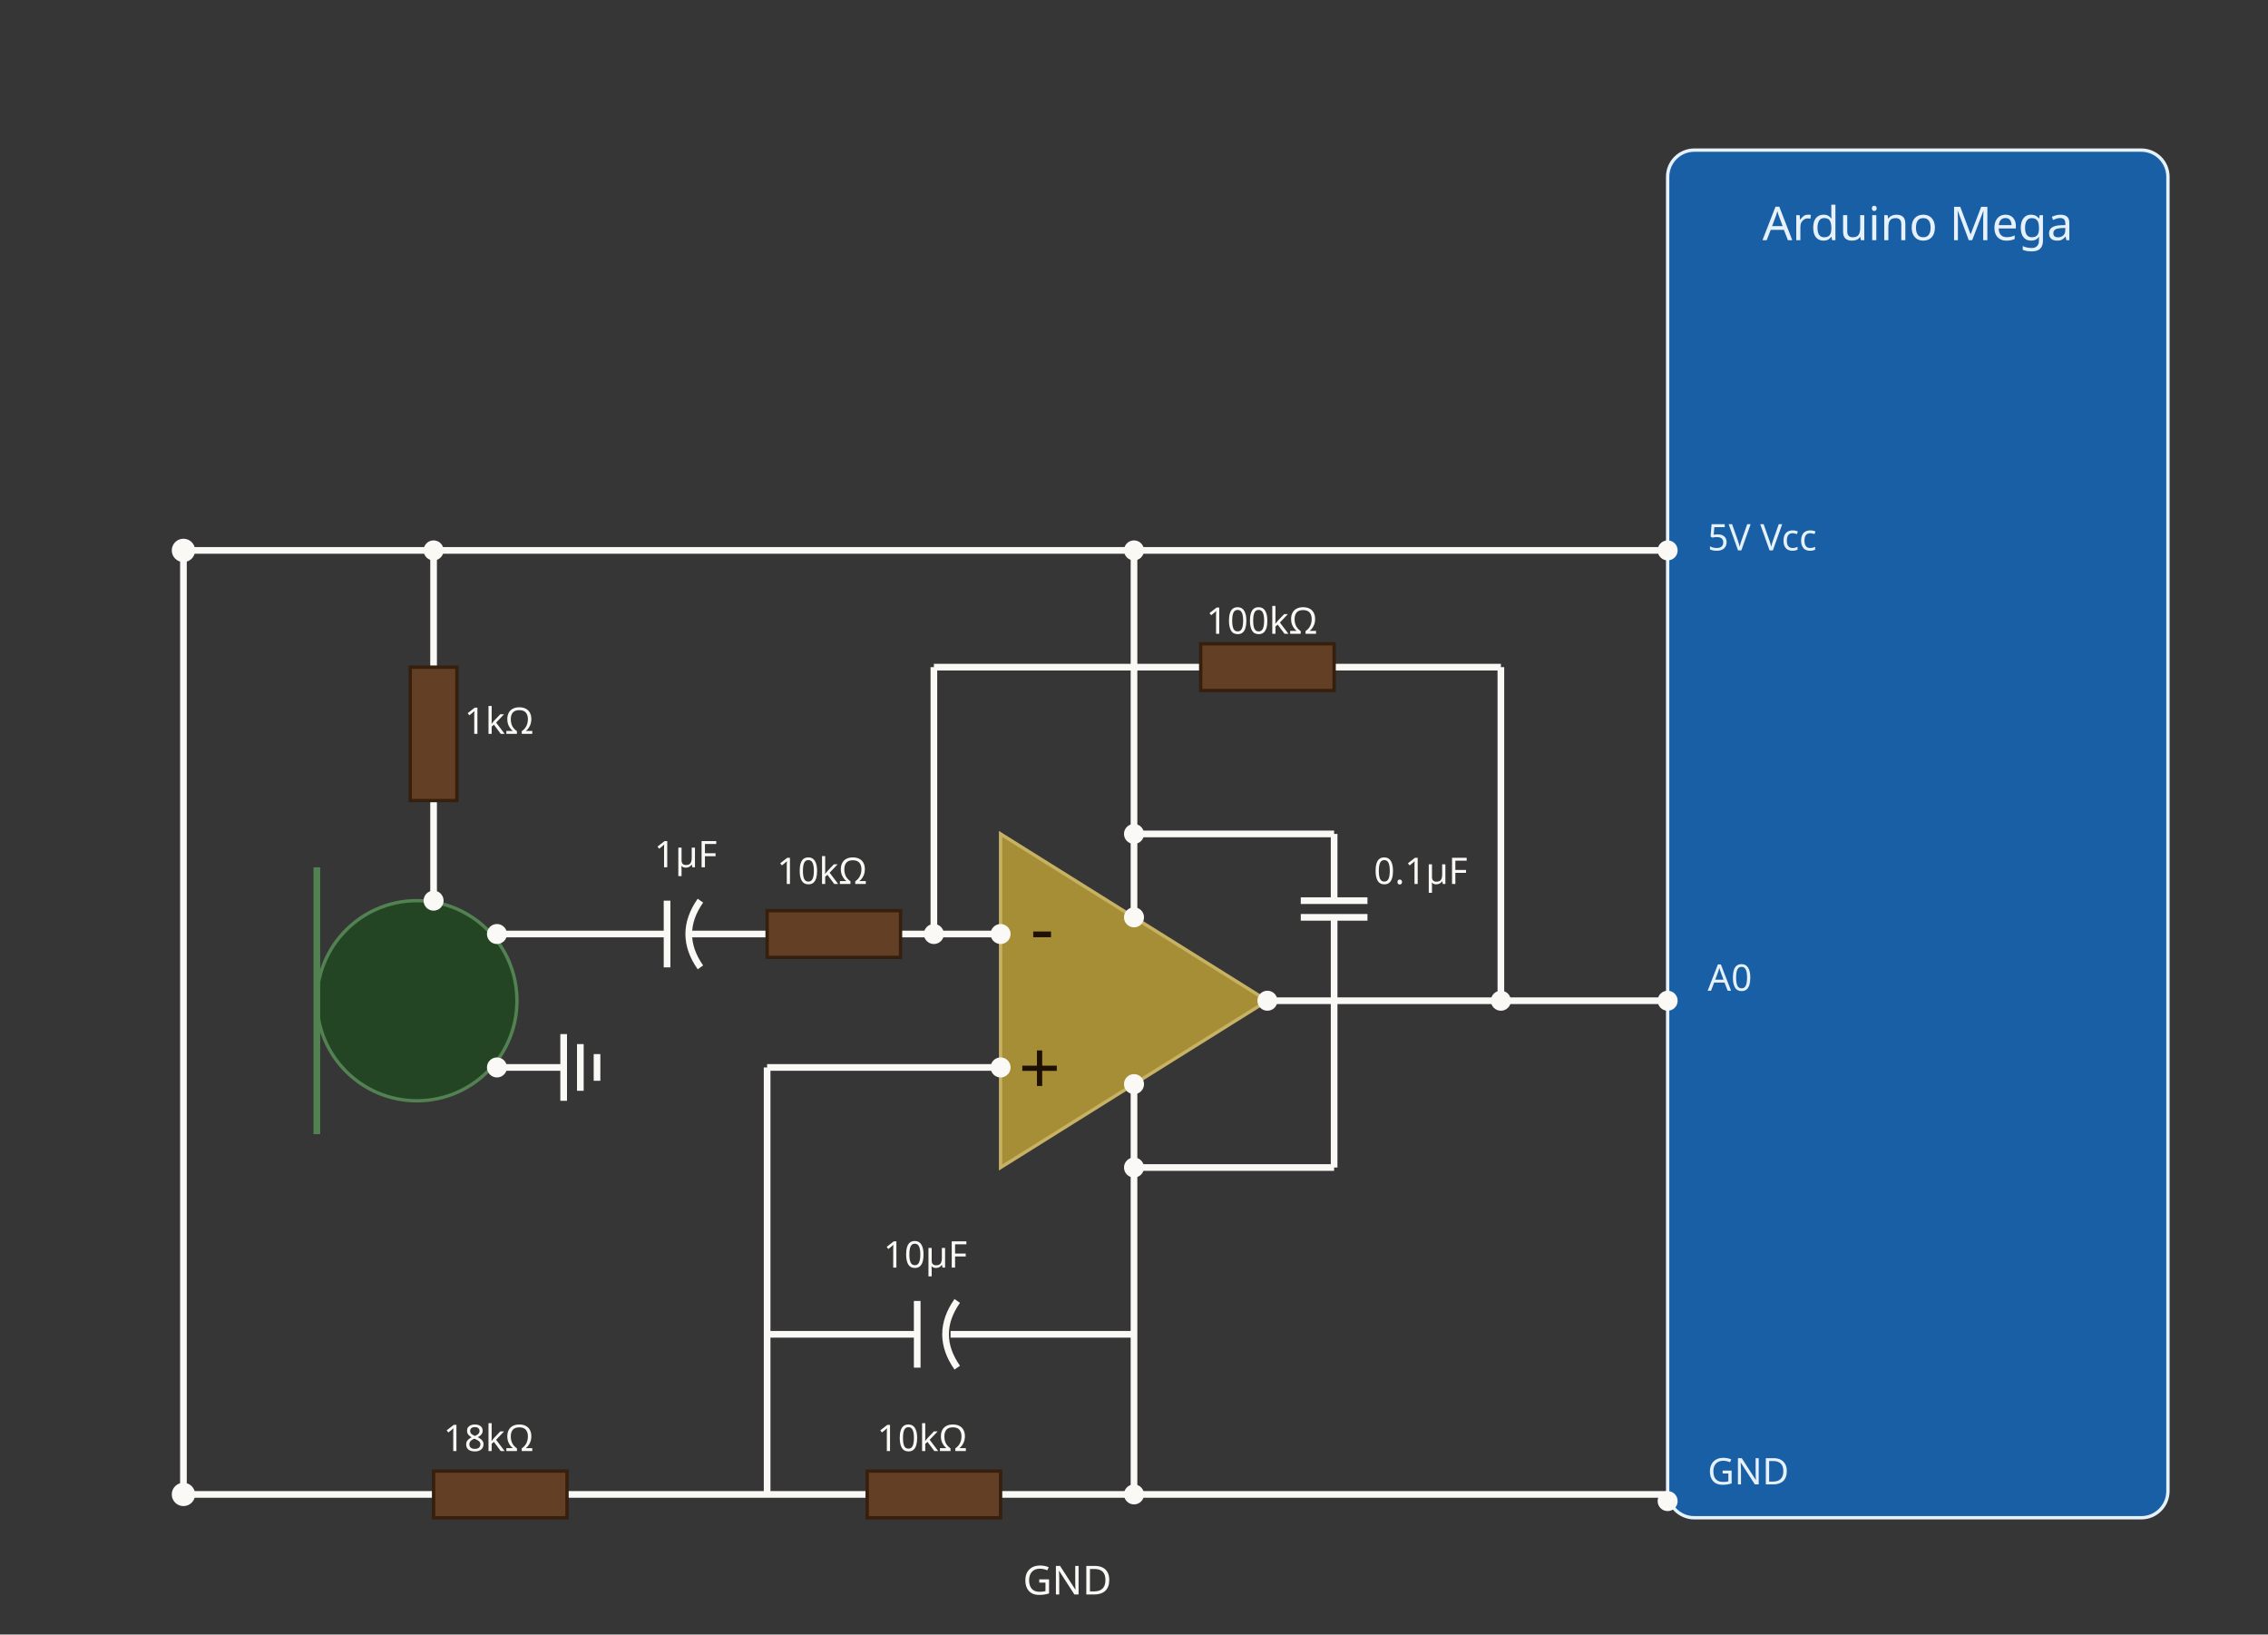
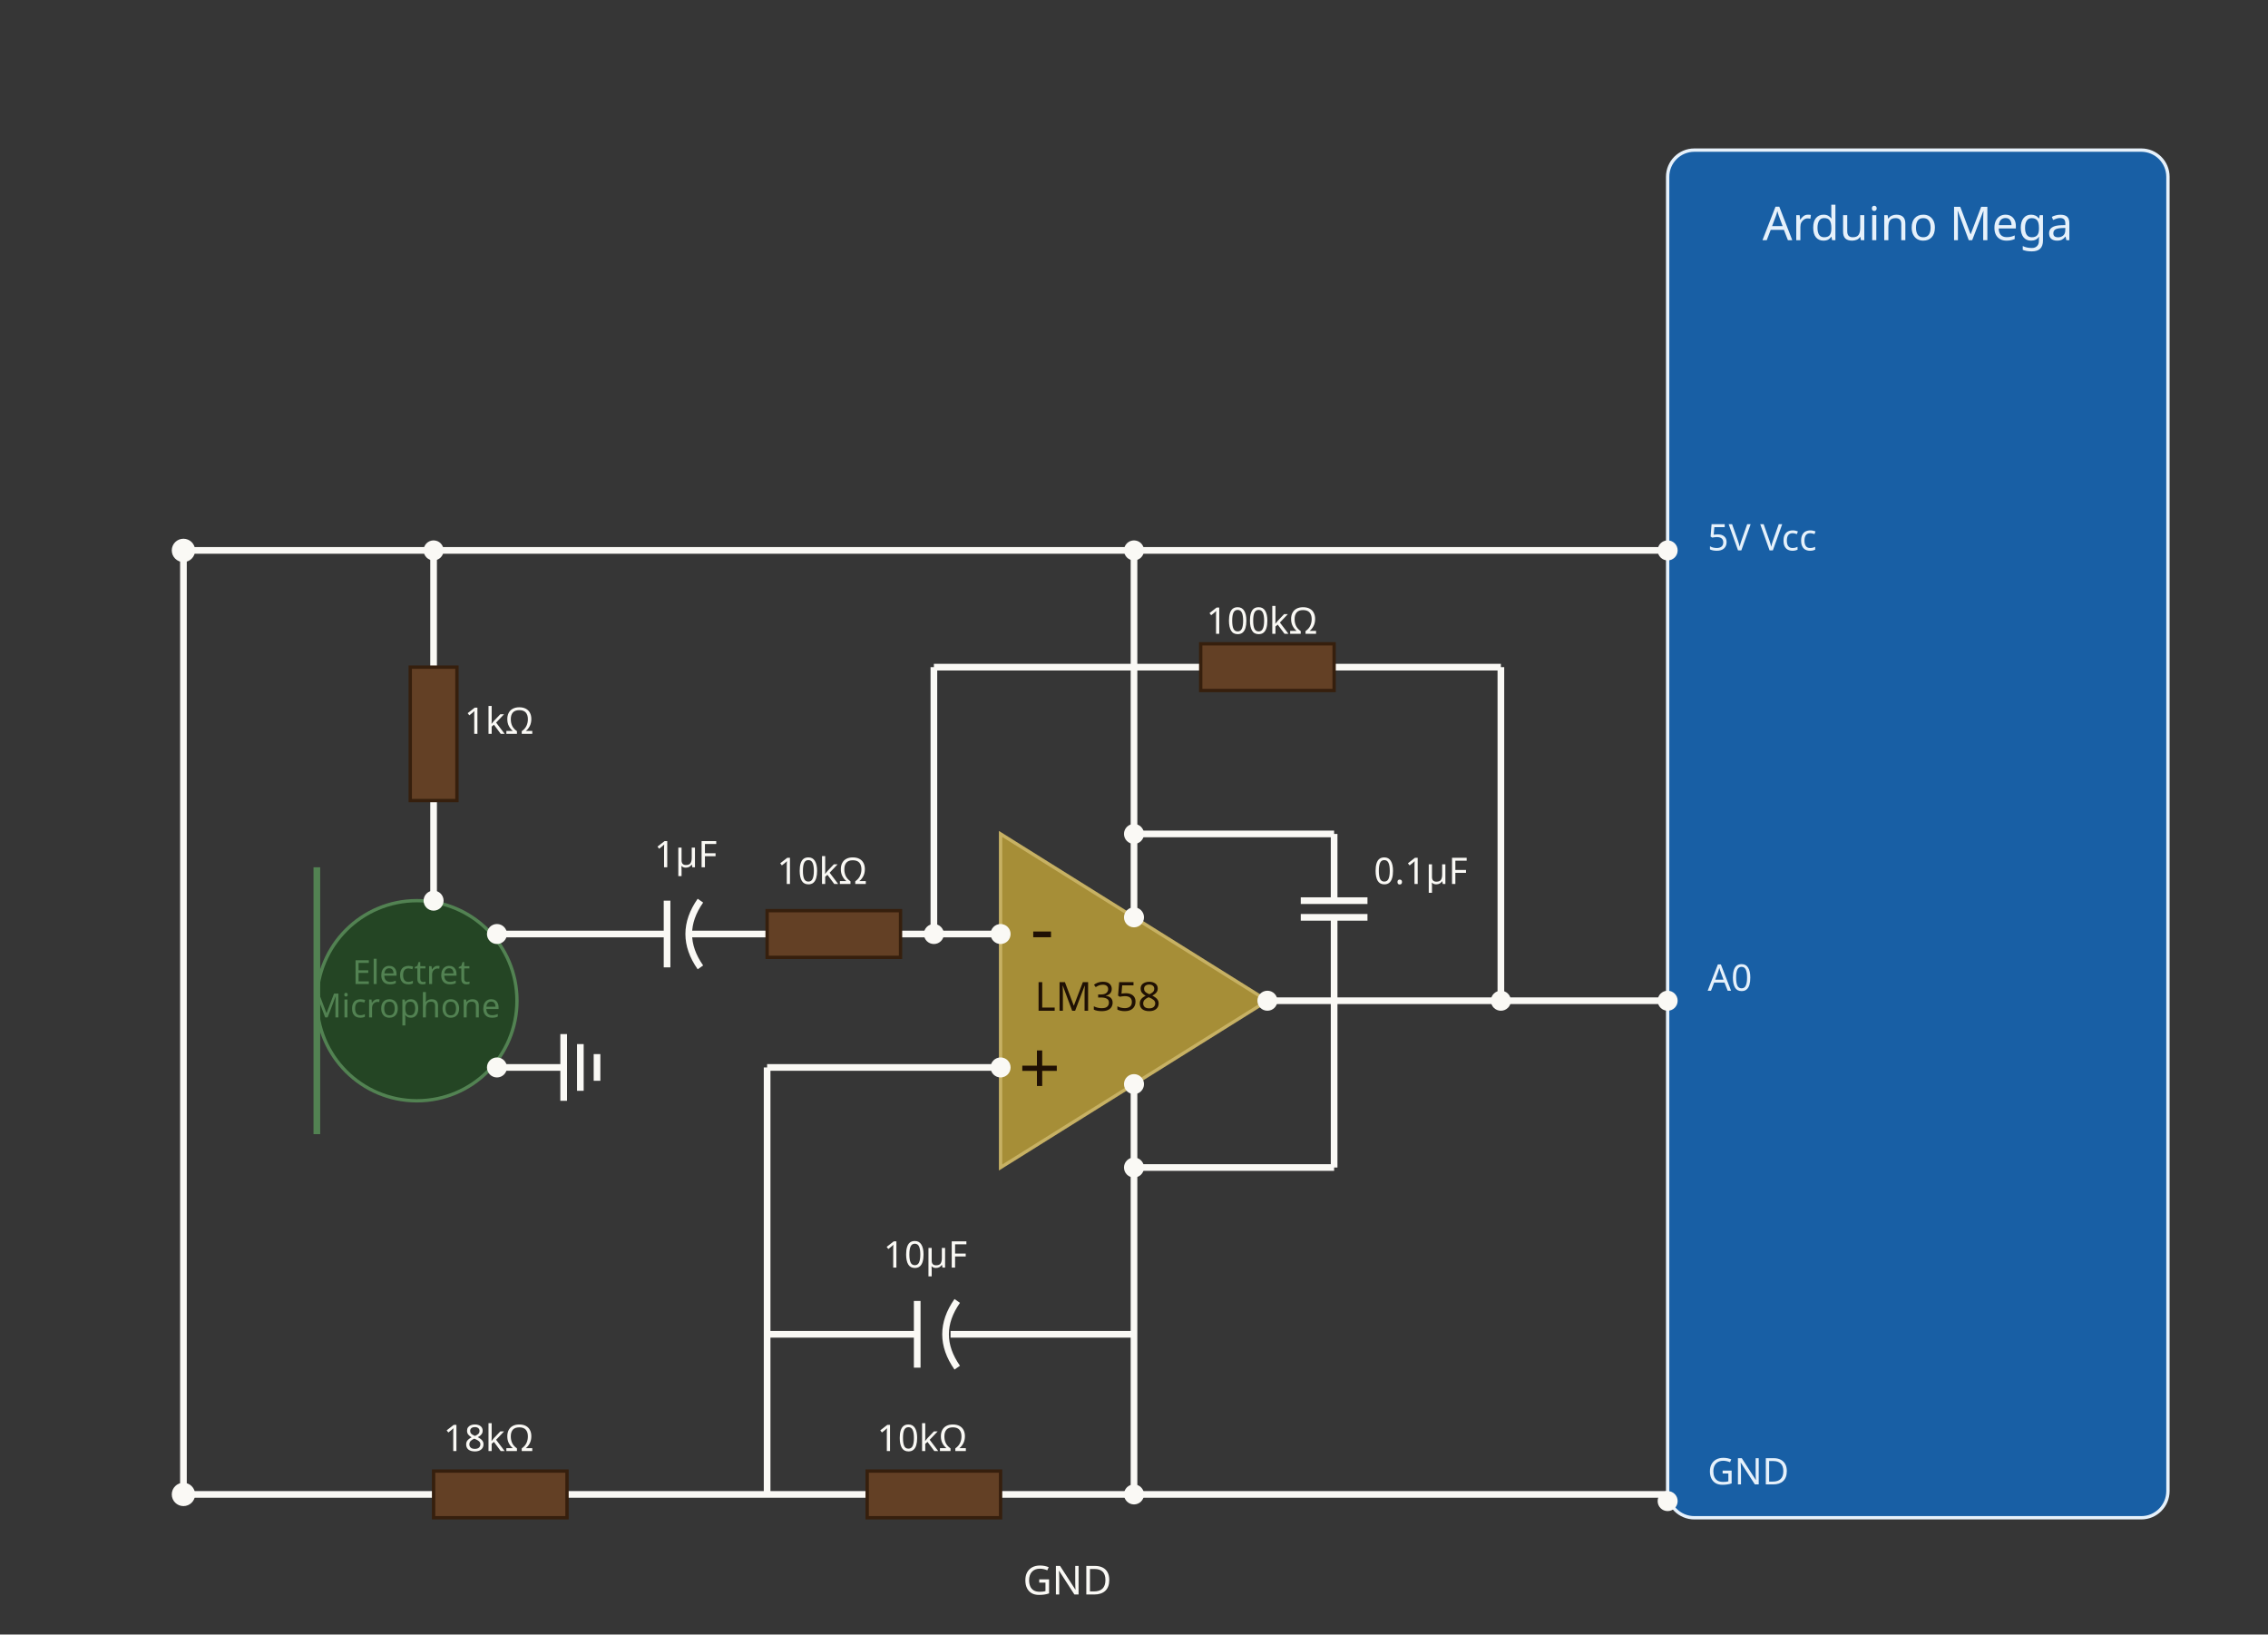
<svg xmlns="http://www.w3.org/2000/svg" width="680" viewBox="0 0 680 490" role="img">
  <rect width="680" height="490" fill="#ffffff" />
  <rect width="100%" height="100%" style="fill:rgb(54, 54, 54)" />
  <rect x="500" y="45" width="150" height="410" rx="8" fill="#185fa5" stroke="#e6f1fb" stroke-width="1" />
  <text font-family="sans-serif" font-size="14" font-weight="500" fill="#e6f1fb" text-anchor="middle" x="575" y="72">Arduino Mega</text>
  <text font-family="sans-serif" font-size="11" fill="#e6f1fb" x="512" y="165">5V Vcc</text>
  <text font-family="sans-serif" font-size="11" fill="#e6f1fb" x="512" y="297">A0</text>
  <text font-family="sans-serif" font-size="11" fill="#e6f1fb" x="512" y="445">GND</text>
  <circle cx="500" cy="165" r="3" fill="rgb(250, 249, 245)" />
  <circle cx="500" cy="300" r="3" fill="rgb(250, 249, 245)" />
  <circle cx="500" cy="450" r="3" fill="rgb(250, 249, 245)" />
  <polygon points="300,250 300,350 380,300" fill="#a68e37" stroke="#c7b163" stroke-width="1" />
  <line x1="380" y1="300" x2="500" y2="300" stroke="rgb(250, 249, 245)" stroke-width="2" />
  <circle cx="380" cy="300" r="3" fill="rgb(250, 249, 245)" />
  <text font-family="sans-serif" font-size="22" fill="#1f1004" text-anchor="end" x="316" y="286">-</text>
  <text font-family="sans-serif" font-size="22" fill="#1f1004" text-anchor="end" x="318" y="328">+</text>
+   <text font-family="sans-serif" font-size="12" fill="#1f1004" text-anchor="end" x="348" y="303">LM358</text>
  <line x1="450" y1="300" x2="450" y2="200" stroke="rgb(250, 249, 245)" stroke-width="2" />
  <line x1="280" y1="200" x2="450" y2="200" stroke="rgb(250, 249, 245)" stroke-width="2" />
  <line x1="280" y1="200" x2="280" y2="280" stroke="rgb(250, 249, 245)" stroke-width="2" />
  <circle cx="450" cy="300" r="3" fill="rgb(250, 249, 245)" />
  <circle cx="280" cy="280" r="3" fill="rgb(250, 249, 245)" />
  <rect x="360" y="193" width="40" height="14" fill="#634025" stroke="#361f0d" stroke-width="1" />
  <text font-family="sans-serif" font-size="11" fill="rgb(250, 249, 245)" text-anchor="end" x="395" y="190">100kΩ</text>
  <line x1="230" y1="320" x2="300" y2="320" stroke="rgb(250, 249, 245)" stroke-width="2" />
  <circle cx="300" cy="320" r="3" fill="rgb(250, 249, 245)" />
  <line x1="230" y1="320" x2="230" y2="448" stroke="rgb(250, 249, 245)" stroke-width="2" />
  <line x1="230" y1="400" x2="275" y2="400" stroke="rgb(250, 249, 245)" stroke-width="2" />
  <line x1="285" y1="400" x2="340" y2="400" stroke="rgb(250, 249, 245)" stroke-width="2" />
  <line x1="275" y1="390" x2="275" y2="410" stroke="rgb(250, 249, 245)" stroke-width="2" />
  <path d="M287 390 Q280 400 287 410" fill="none" stroke="rgb(250, 249, 245)" stroke-width="2" />
  <text font-family="sans-serif" font-size="11" fill="rgb(250, 249, 245)" text-anchor="end" x="290" y="380">10µF</text>
  <line x1="340" y1="250" x2="400" y2="250" stroke="rgb(250, 249, 245)" stroke-width="2" />
  <line x1="400" y1="250" x2="400" y2="270" stroke="rgb(250, 249, 245)" stroke-width="2" />
  <line x1="340" y1="350" x2="400" y2="350" stroke="rgb(250, 249, 245)" stroke-width="2" />
  <line x1="400" y1="275" x2="400" y2="350" stroke="rgb(250, 249, 245)" stroke-width="2" />
  <line x1="390" y1="270" x2="410" y2="270" stroke="rgb(250, 249, 245)" stroke-width="2" />
  <line x1="390" y1="275" x2="410" y2="275" stroke="rgb(250, 249, 245)" stroke-width="2" />
  <circle cx="340" cy="250" r="3" fill="rgb(250, 249, 245)" />
  <circle cx="340" cy="350" r="3" fill="rgb(250, 249, 245)" />
  <text font-family="sans-serif" font-size="11" fill="rgb(250, 249, 245)" text-anchor="end" x="440" y="265">0.1µF</text>
  <circle cx="125" cy="300" r="30" fill="#244524" stroke="#528252" stroke-width="1" />
  <line x1="95" y1="260" x2="95" y2="340" stroke="#528252" stroke-width="2" />
+   <text font-family="sans-serif" font-size="10" fill="#528252" text-anchor="end" x="141" y="295">Electret</text>
+   <text font-family="sans-serif" font-size="10" fill="#528252" text-anchor="end" x="150" y="305">Microphone</text>
  <line x1="149" y1="280" x2="200" y2="280" stroke="rgb(250, 249, 245)" stroke-width="2" />
  <line x1="207" y1="280" x2="300" y2="280" stroke="rgb(250, 249, 245)" stroke-width="2" />
  <circle cx="149" cy="280" r="3" fill="rgb(250, 249, 245)" />
  <circle cx="300" cy="280" r="3" fill="rgb(250, 249, 245)" />
  <line x1="200" y1="290" x2="200" y2="270" stroke="rgb(250, 249, 245)" stroke-width="2" />
  <path d="M210 290 Q203 280 210 270" fill="none" stroke="rgb(250, 249, 245)" stroke-width="2" />
  <rect x="230" y="273" width="40" height="14" fill="#634025" stroke="#361f0d" stroke-width="1" />
  <text font-family="sans-serif" font-size="11" fill="rgb(250, 249, 245)" text-anchor="end" x="260" y="265">10kΩ</text>
  <text font-family="sans-serif" font-size="11" fill="rgb(250, 249, 245)" text-anchor="end" x="215" y="260">1µF</text>
  <line x1="149" y1="320" x2="169" y2="320" stroke="rgb(250, 249, 245)" stroke-width="2" />
  <circle cx="149" cy="320" r="3" fill="rgb(250, 249, 245)" />
  <line x1="169" y1="310" x2="169" y2="330" stroke="rgb(250, 249, 245)" stroke-width="2" />
  <line x1="174" y1="313" x2="174" y2="327" stroke="rgb(250, 249, 245)" stroke-width="2" />
  <line x1="179" y1="316" x2="179" y2="324" stroke="rgb(250, 249, 245)" stroke-width="2" />
  <text font-family="sans-serif" font-size="12" fill="rgb(250, 249, 245)" text-anchor="middle" x="320" y="478">GND</text>
  <circle cx="55" cy="448" r="3.5" fill="rgb(250, 249, 245)" />
  <line x1="340" y1="325" x2="340" y2="448" stroke="rgb(250, 249, 245)" stroke-width="2" />
  <line x1="55" y1="448" x2="500" y2="448" stroke="rgb(250, 249, 245)" stroke-width="2" />
  <circle cx="340" cy="325" r="3" fill="rgb(250, 249, 245)" />
  <circle cx="340" cy="448" r="3" fill="rgb(250, 249, 245)" />
  <line x1="55" y1="165" x2="500" y2="165" stroke="rgb(250, 249, 245)" stroke-width="2" />
  <circle cx="55" cy="165" r="3.5" fill="rgb(250, 249, 245)" />
  <line x1="340" y1="165" x2="340" y2="275" stroke="rgb(250, 249, 245)" stroke-width="2" />
  <circle cx="340" cy="165" r="3" fill="rgb(250, 249, 245)" />
  <circle cx="340" cy="275" r="3" fill="rgb(250, 249, 245)" />
  <line x1="130" y1="165" x2="130" y2="270" stroke="rgb(250, 249, 245)" stroke-width="2" />
  <circle cx="130" cy="165" r="3" fill="rgb(250, 249, 245)" />
  <circle cx="130" cy="270" r="3" fill="rgb(250, 249, 245)" />
  <rect x="123" y="200" width="14" height="40" fill="#634025" stroke="#361f0d" stroke-width="1" />
  <text font-family="sans-serif" font-size="11" fill="rgb(250, 249, 245)" text-anchor="end" x="160" y="220">1kΩ</text>
  <line x1="55" y1="165" x2="55" y2="448" stroke="rgb(250, 249, 245)" stroke-width="2" />
  <rect x="130" y="441" width="40" height="14" fill="#634025" stroke="#361f0d" stroke-width="1" />
  <text font-family="sans-serif" font-size="11" fill="rgb(250, 249, 245)" text-anchor="end" x="160" y="435">18kΩ</text>
  <rect x="260" y="441" width="40" height="14" fill="#634025" stroke="#361f0d" stroke-width="1" />
  <text font-family="sans-serif" font-size="11" fill="rgb(250, 249, 245)" text-anchor="end" x="290" y="435">10kΩ</text>
</svg>
